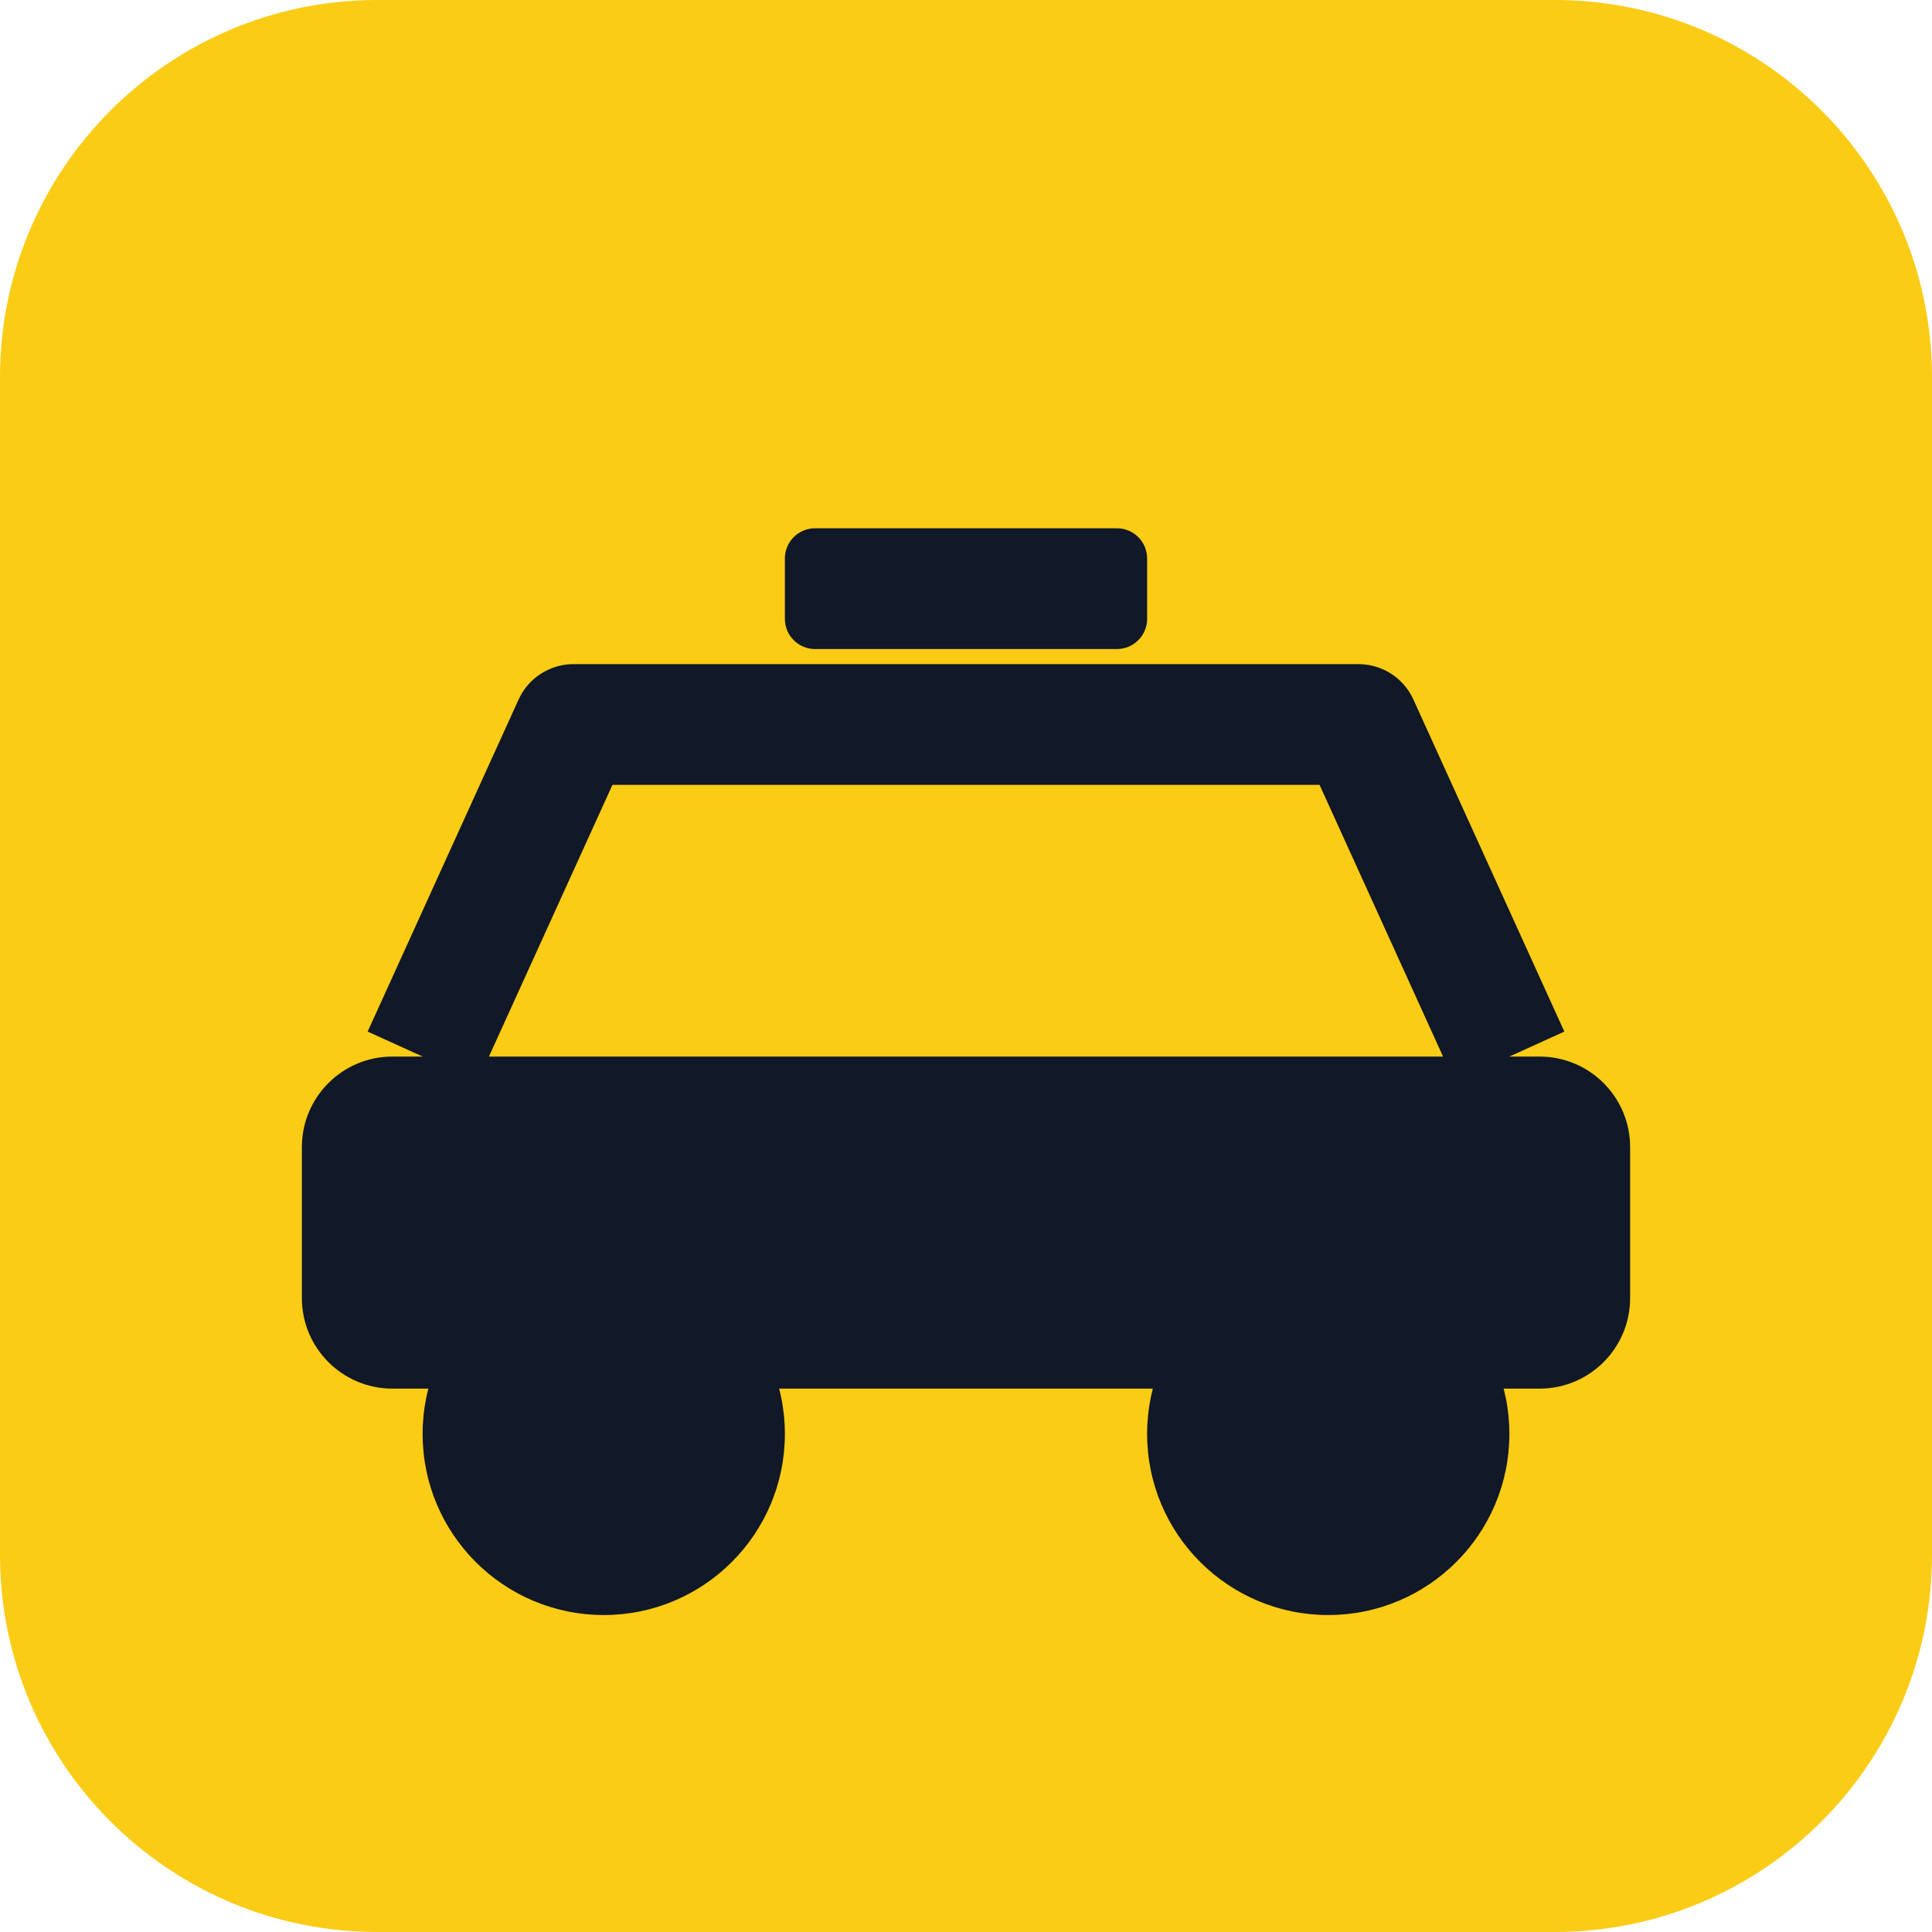
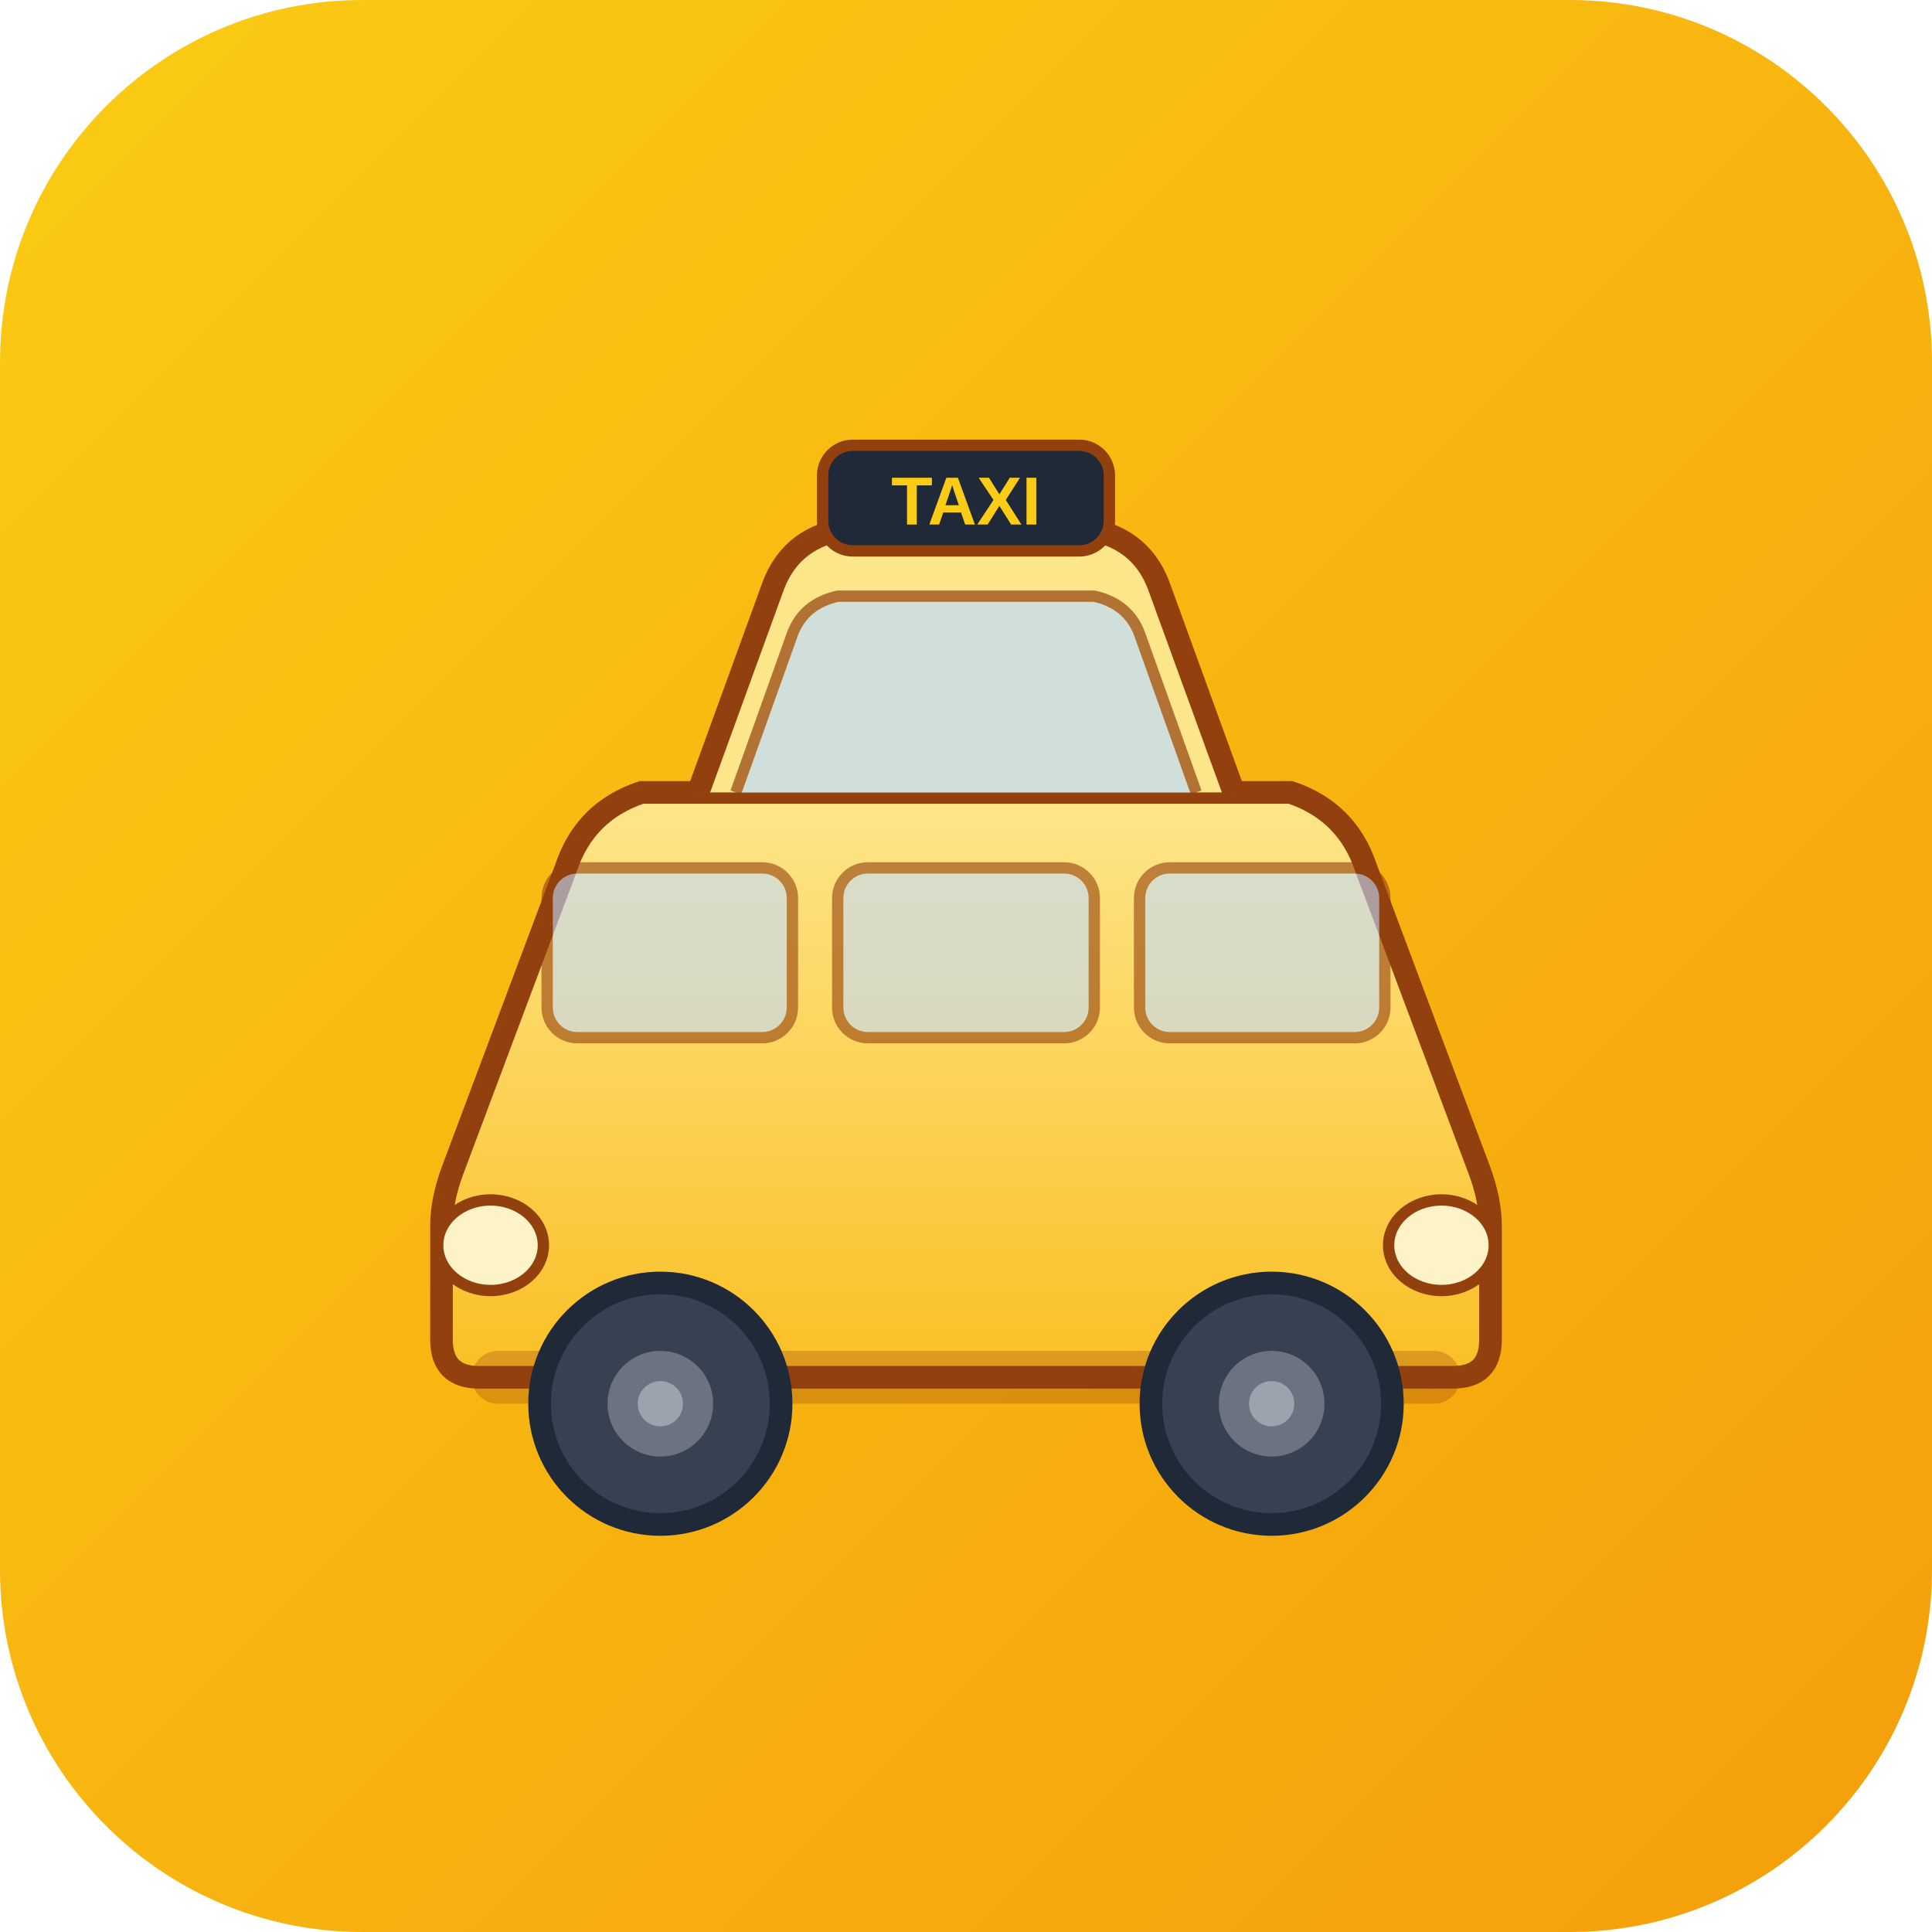
- <svg xmlns="http://www.w3.org/2000/svg" viewBox="0 0 256 256">
-   <rect width="256" height="256" rx="50" fill="#facc15" />
-   <path d="M56 140 L 76 96 L 180 96 L 200 140" fill="none" stroke="#111827" stroke-width="16" stroke-linejoin="round" />
-   <rect x="40" y="140" width="176" height="44" rx="12" fill="#111827" />
-   <circle cx="80" cy="190" r="24" fill="#111827" />
-   <circle cx="176" cy="190" r="24" fill="#111827" />
-   <rect x="104" y="70" width="48" height="16" rx="4" fill="#111827" />
+ <svg xmlns="http://www.w3.org/2000/svg" viewBox="0 0 512 512">
+   <defs>
+     <linearGradient id="bg" x1="0%" y1="0%" x2="100%" y2="100%">
+       <stop offset="0%" style="stop-color:#FACC15" />
+       <stop offset="100%" style="stop-color:#F59E0B" />
+     </linearGradient>
+     <linearGradient id="body" x1="0%" y1="0%" x2="0%" y2="100%">
+       <stop offset="0%" style="stop-color:#FDE68A" />
+       <stop offset="100%" style="stop-color:#FBBF24" />
+     </linearGradient>
+   </defs>
+   <rect width="512" height="512" rx="96" ry="96" fill="url(#bg)" />
+   <path d="M120 310 L150 230 Q155 215 170 210 L342 210 Q357 215 362 230 L392 310 Q395 318 395 325 L395 355 Q395 365 385 365 L127 365 Q117 365 117 355 L117 325 Q117 318 120 310Z" fill="url(#body)" stroke="#92400E" stroke-width="6" />
+   <path d="M185 210 L205 155 Q210 142 225 140 L287 140 Q302 142 307 155 L327 210" fill="#FDE68A" stroke="#92400E" stroke-width="6" stroke-linejoin="round" />
+   <rect x="218" y="118" width="76" height="28" rx="8" fill="#1F2937" stroke="#92400E" stroke-width="3" />
+   <text x="256" y="139" text-anchor="middle" font-family="Arial,sans-serif" font-weight="900" font-size="18" fill="#FACC15">TAXI</text>
+   <path d="M195 210 L210 168 Q213 160 222 158 L290 158 Q299 160 302 168 L317 210" fill="#BFDBFE" opacity="0.7" stroke="#92400E" stroke-width="3" />
+   <rect x="145" y="230" width="65" height="45" rx="8" fill="#BFDBFE" opacity="0.6" stroke="#92400E" stroke-width="3" />
+   <rect x="302" y="230" width="65" height="45" rx="8" fill="#BFDBFE" opacity="0.6" stroke="#92400E" stroke-width="3" />
+   <rect x="222" y="230" width="68" height="45" rx="8" fill="#BFDBFE" opacity="0.6" stroke="#92400E" stroke-width="3" />
+   <ellipse cx="130" cy="330" rx="14" ry="12" fill="#FEF3C7" stroke="#92400E" stroke-width="3" />
+   <ellipse cx="382" cy="330" rx="14" ry="12" fill="#FEF3C7" stroke="#92400E" stroke-width="3" />
+   <rect x="125" y="358" width="262" height="14" rx="7" fill="#92400E" opacity="0.3" />
+   <circle cx="175" cy="372" r="32" fill="#374151" stroke="#1F2937" stroke-width="6" />
+   <circle cx="175" cy="372" r="14" fill="#6B7280" />
+   <circle cx="175" cy="372" r="6" fill="#9CA3AF" />
+   <circle cx="337" cy="372" r="32" fill="#374151" stroke="#1F2937" stroke-width="6" />
+   <circle cx="337" cy="372" r="14" fill="#6B7280" />
+   <circle cx="337" cy="372" r="6" fill="#9CA3AF" />
</svg>
